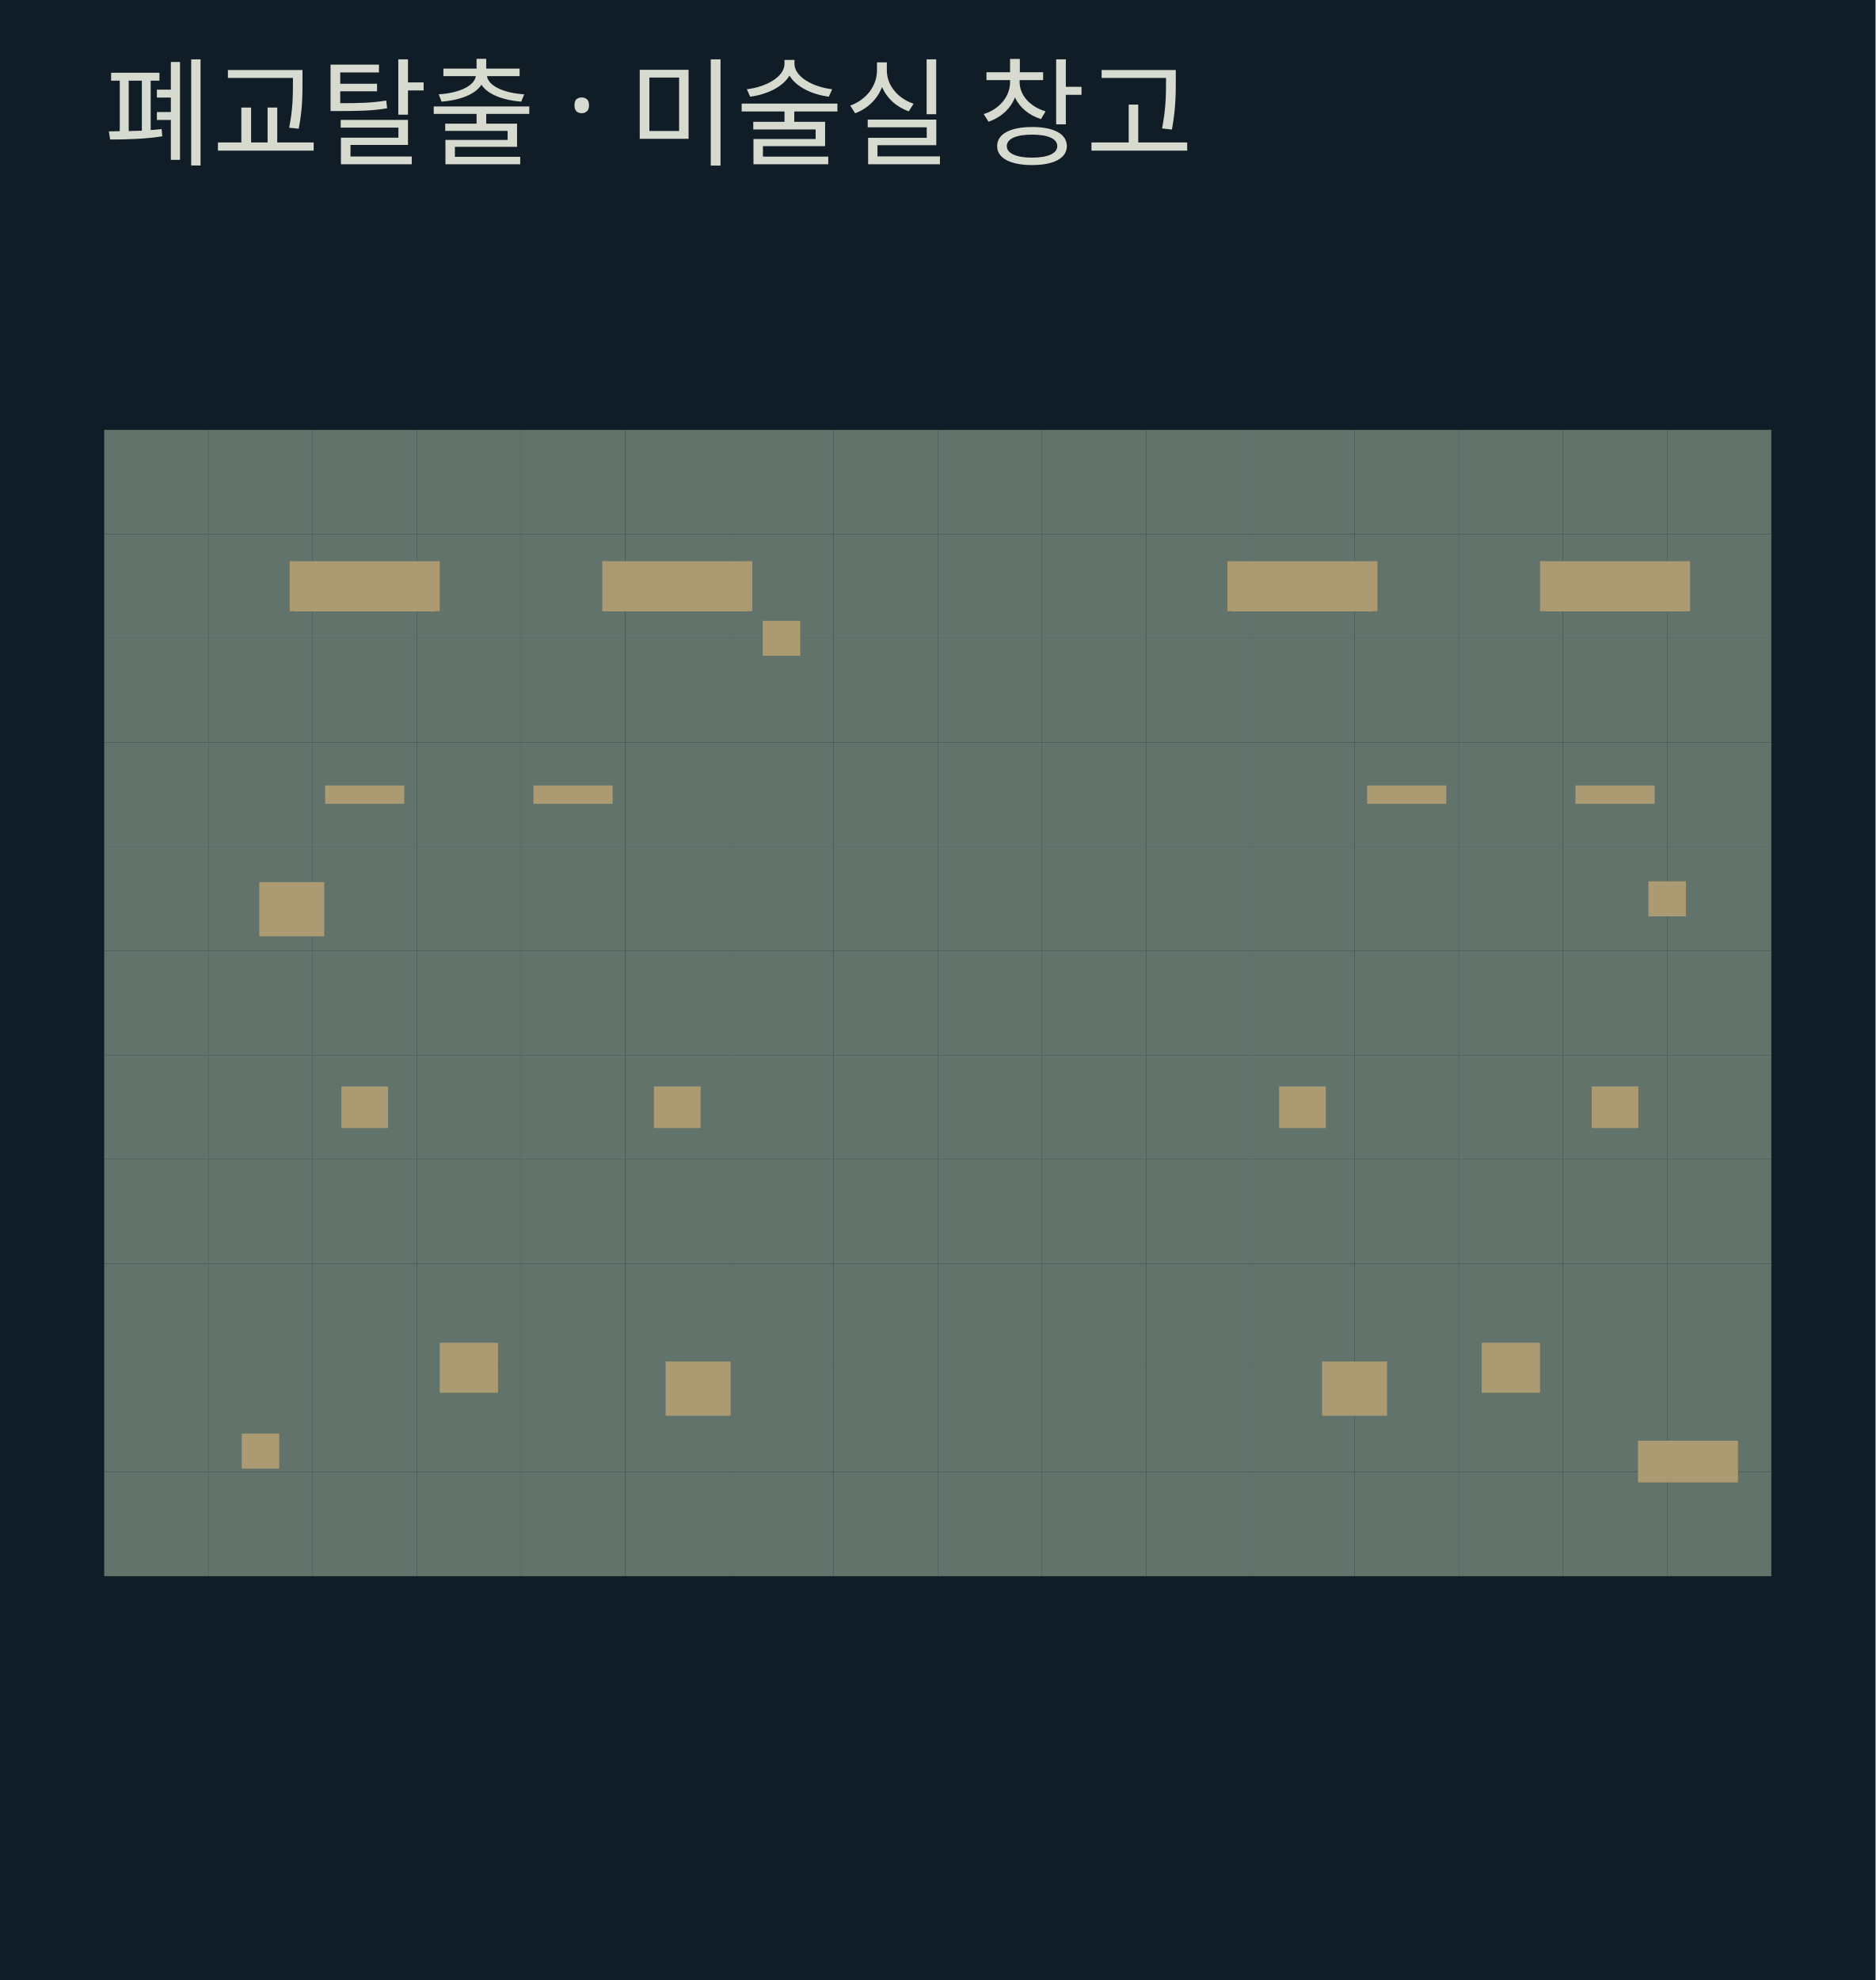
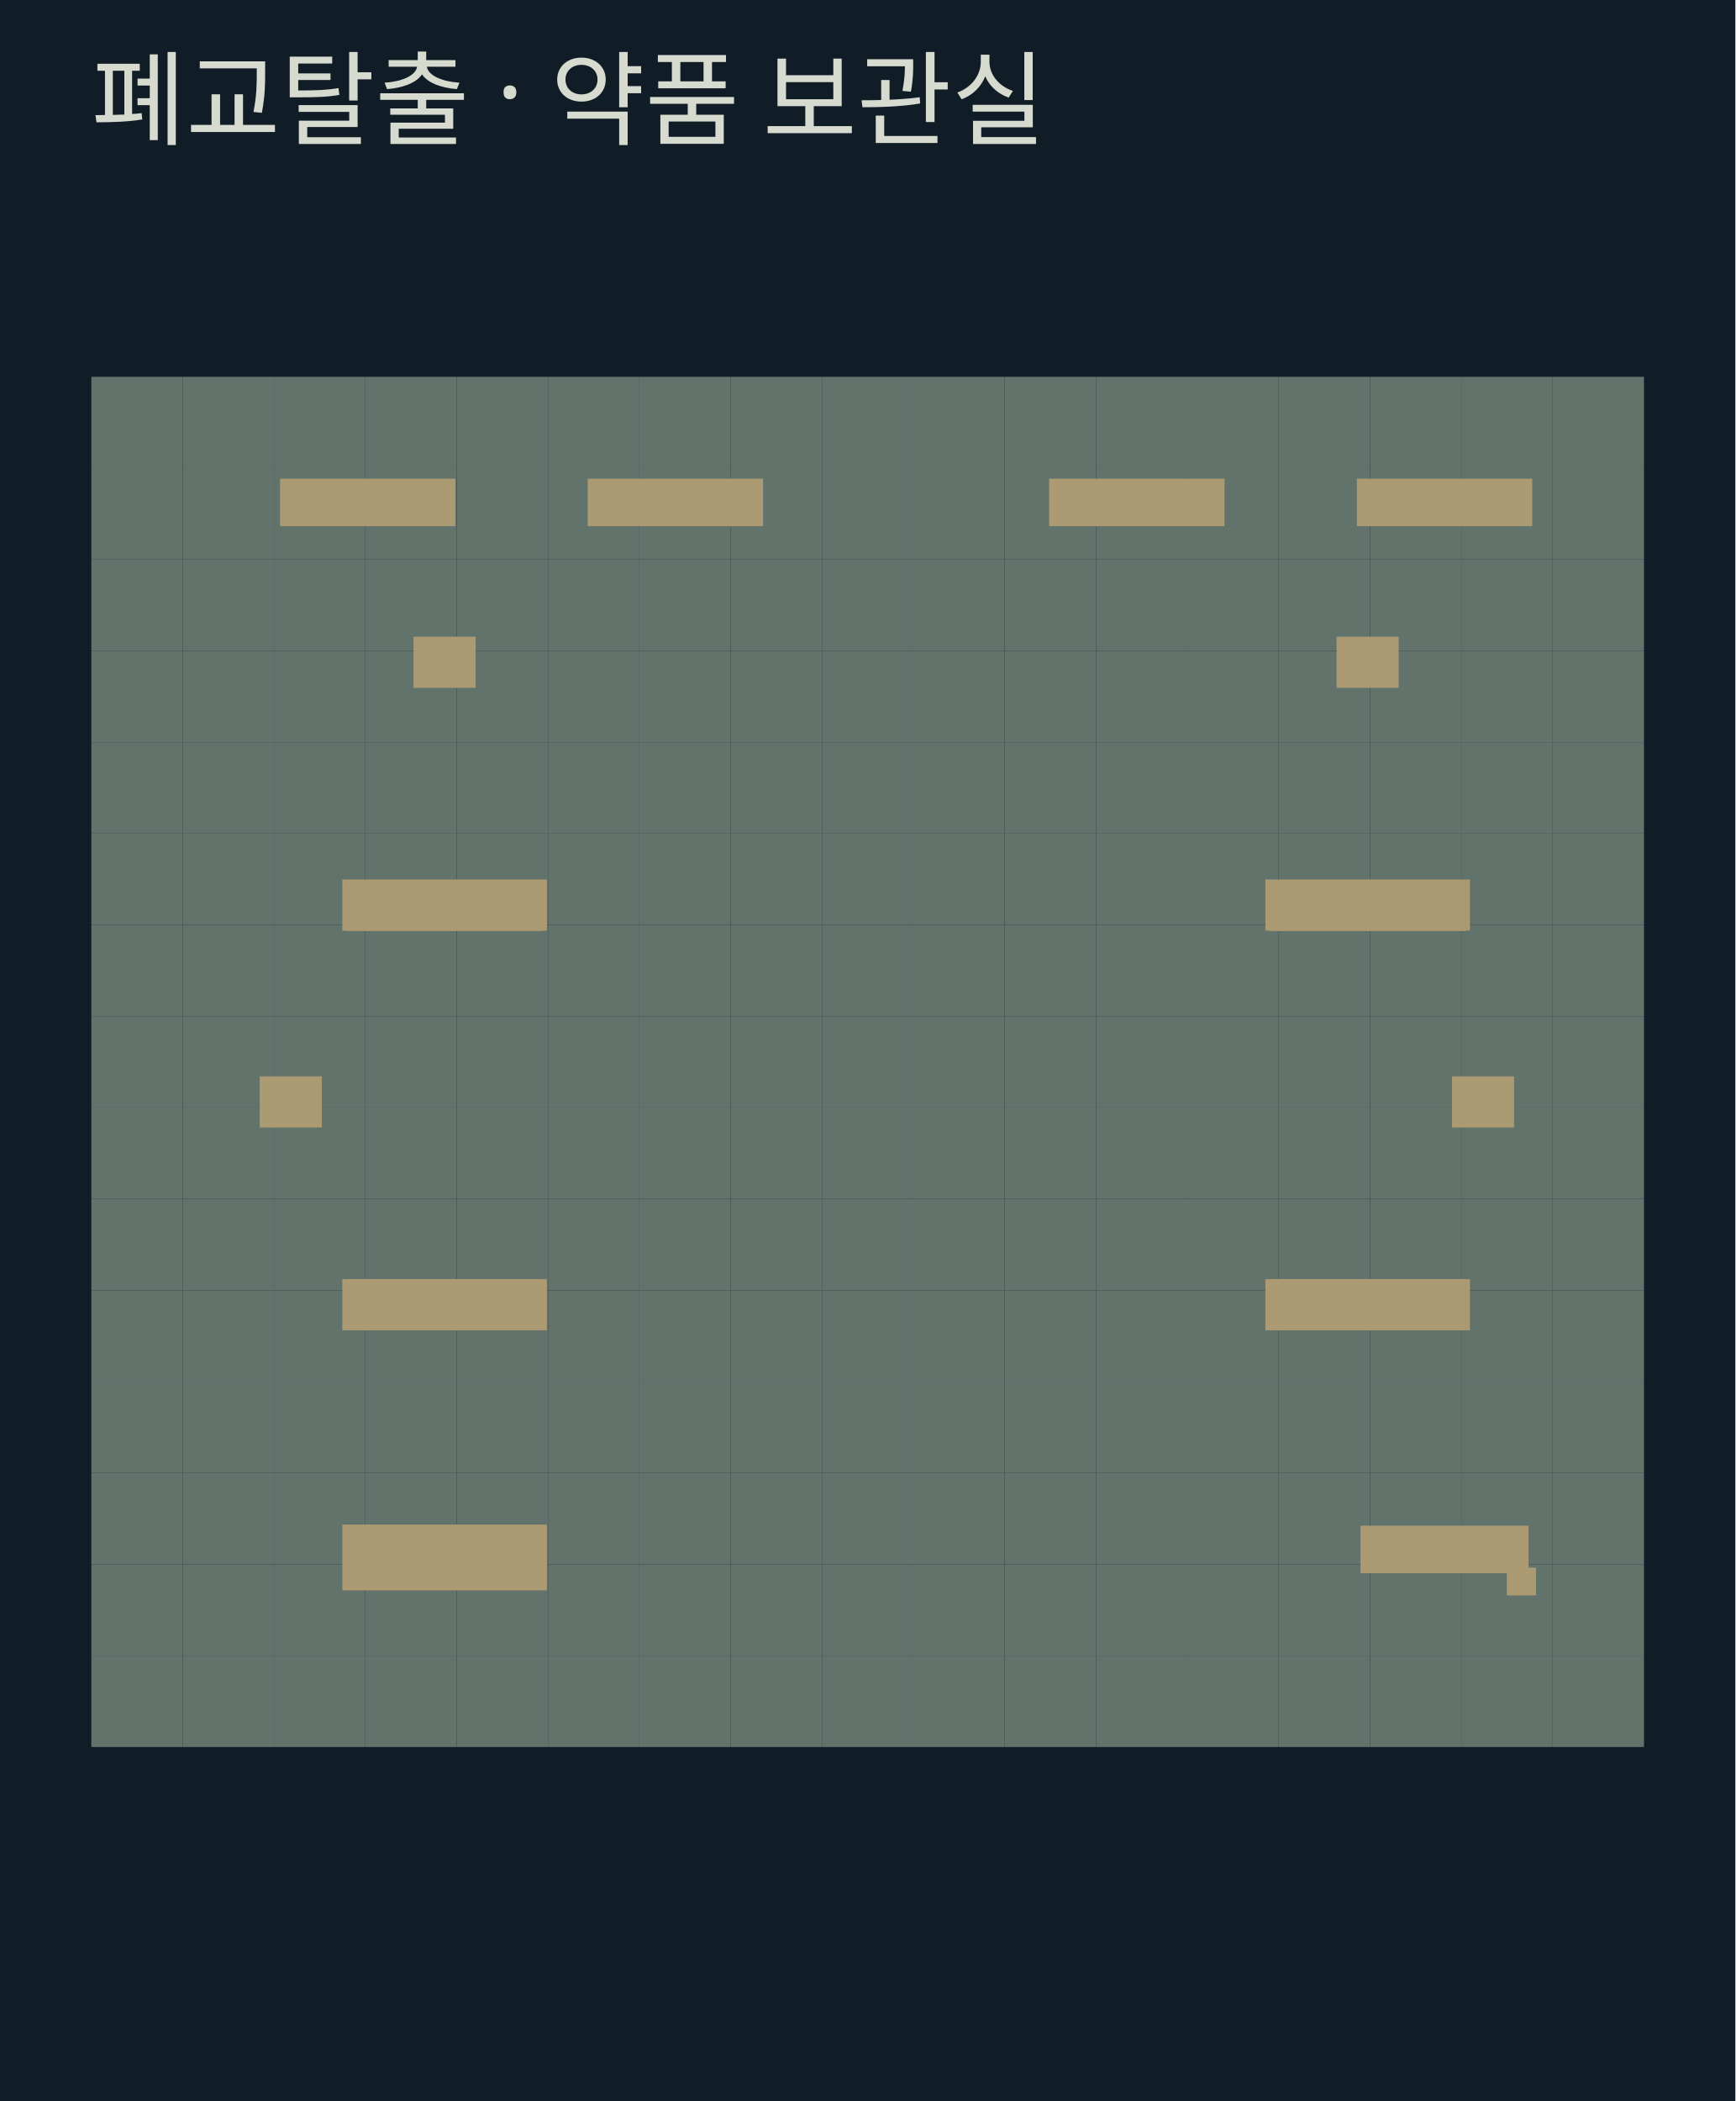
- <svg xmlns="http://www.w3.org/2000/svg" viewBox="0 0 288 304">
-   <rect width="288" height="304" fill="#101d26" />
+ <svg xmlns="http://www.w3.org/2000/svg" viewBox="0 0 304 368">
+   <rect width="304" height="368" fill="#101d26" />
  <style>text{font:10px sans-serif;fill:#d6dacf}</style>
-   <text x="16" y="24" style="font-size:18px">폐교탈출 · 미술실 창고</text>
+   <text x="16" y="24" style="font-size:18px">폐교탈출 · 약품 보관실</text>
+   <rect x="16" y="290" width="16" height="16" fill="#62736c" />
+   <rect x="16" y="274" width="16" height="16" fill="#62736c" />
+   <rect x="16" y="258" width="16" height="16" fill="#62736c" />
+   <rect x="16" y="242" width="16" height="16" fill="#62736c" />
  <rect x="16" y="226" width="16" height="16" fill="#62736c" />
  <rect x="16" y="210" width="16" height="16" fill="#62736c" />
  <rect x="16" y="194" width="16" height="16" fill="#62736c" />
  <rect x="16" y="178" width="16" height="16" fill="#62736c" />
  <rect x="16" y="162" width="16" height="16" fill="#62736c" />
  <rect x="16" y="146" width="16" height="16" fill="#62736c" />
  <rect x="16" y="130" width="16" height="16" fill="#62736c" />
  <rect x="16" y="114" width="16" height="16" fill="#62736c" />
  <rect x="16" y="98" width="16" height="16" fill="#62736c" />
  <rect x="16" y="82" width="16" height="16" fill="#62736c" />
  <rect x="16" y="66" width="16" height="16" fill="#62736c" />
+   <rect x="32" y="290" width="16" height="16" fill="#62736c" />
+   <rect x="32" y="274" width="16" height="16" fill="#62736c" />
+   <rect x="32" y="258" width="16" height="16" fill="#62736c" />
+   <rect x="32" y="242" width="16" height="16" fill="#62736c" />
  <rect x="32" y="226" width="16" height="16" fill="#62736c" />
  <rect x="32" y="210" width="16" height="16" fill="#62736c" />
  <rect x="32" y="194" width="16" height="16" fill="#62736c" />
  <rect x="32" y="178" width="16" height="16" fill="#62736c" />
  <rect x="32" y="162" width="16" height="16" fill="#62736c" />
  <rect x="32" y="146" width="16" height="16" fill="#62736c" />
  <rect x="32" y="130" width="16" height="16" fill="#62736c" />
  <rect x="32" y="114" width="16" height="16" fill="#62736c" />
  <rect x="32" y="98" width="16" height="16" fill="#62736c" />
  <rect x="32" y="82" width="16" height="16" fill="#62736c" />
  <rect x="32" y="66" width="16" height="16" fill="#62736c" />
+   <rect x="48" y="290" width="16" height="16" fill="#62736c" />
+   <rect x="48" y="274" width="16" height="16" fill="#62736c" />
+   <rect x="48" y="258" width="16" height="16" fill="#62736c" />
+   <rect x="48" y="242" width="16" height="16" fill="#62736c" />
  <rect x="48" y="226" width="16" height="16" fill="#62736c" />
  <rect x="48" y="210" width="16" height="16" fill="#62736c" />
  <rect x="48" y="194" width="16" height="16" fill="#62736c" />
  <rect x="48" y="178" width="16" height="16" fill="#62736c" />
  <rect x="48" y="162" width="16" height="16" fill="#62736c" />
  <rect x="48" y="146" width="16" height="16" fill="#62736c" />
  <rect x="48" y="130" width="16" height="16" fill="#62736c" />
  <rect x="48" y="114" width="16" height="16" fill="#62736c" />
  <rect x="48" y="98" width="16" height="16" fill="#62736c" />
  <rect x="48" y="82" width="16" height="16" fill="#62736c" />
  <rect x="48" y="66" width="16" height="16" fill="#62736c" />
+   <rect x="64" y="290" width="16" height="16" fill="#62736c" />
+   <rect x="64" y="274" width="16" height="16" fill="#62736c" />
+   <rect x="64" y="258" width="16" height="16" fill="#62736c" />
+   <rect x="64" y="242" width="16" height="16" fill="#62736c" />
  <rect x="64" y="226" width="16" height="16" fill="#62736c" />
  <rect x="64" y="210" width="16" height="16" fill="#62736c" />
  <rect x="64" y="194" width="16" height="16" fill="#62736c" />
  <rect x="64" y="178" width="16" height="16" fill="#62736c" />
  <rect x="64" y="162" width="16" height="16" fill="#62736c" />
  <rect x="64" y="146" width="16" height="16" fill="#62736c" />
  <rect x="64" y="130" width="16" height="16" fill="#62736c" />
  <rect x="64" y="114" width="16" height="16" fill="#62736c" />
  <rect x="64" y="98" width="16" height="16" fill="#62736c" />
  <rect x="64" y="82" width="16" height="16" fill="#62736c" />
  <rect x="64" y="66" width="16" height="16" fill="#62736c" />
+   <rect x="80" y="290" width="16" height="16" fill="#62736c" />
+   <rect x="80" y="274" width="16" height="16" fill="#62736c" />
+   <rect x="80" y="258" width="16" height="16" fill="#62736c" />
+   <rect x="80" y="242" width="16" height="16" fill="#62736c" />
  <rect x="80" y="226" width="16" height="16" fill="#62736c" />
  <rect x="80" y="210" width="16" height="16" fill="#62736c" />
  <rect x="80" y="194" width="16" height="16" fill="#62736c" />
  <rect x="80" y="178" width="16" height="16" fill="#62736c" />
  <rect x="80" y="162" width="16" height="16" fill="#62736c" />
  <rect x="80" y="146" width="16" height="16" fill="#62736c" />
  <rect x="80" y="130" width="16" height="16" fill="#62736c" />
  <rect x="80" y="114" width="16" height="16" fill="#62736c" />
  <rect x="80" y="98" width="16" height="16" fill="#62736c" />
  <rect x="80" y="82" width="16" height="16" fill="#62736c" />
  <rect x="80" y="66" width="16" height="16" fill="#62736c" />
+   <rect x="96" y="290" width="16" height="16" fill="#62736c" />
+   <rect x="96" y="274" width="16" height="16" fill="#62736c" />
+   <rect x="96" y="258" width="16" height="16" fill="#62736c" />
+   <rect x="96" y="242" width="16" height="16" fill="#62736c" />
  <rect x="96" y="226" width="16" height="16" fill="#62736c" />
  <rect x="96" y="210" width="16" height="16" fill="#62736c" />
  <rect x="96" y="194" width="16" height="16" fill="#62736c" />
  <rect x="96" y="178" width="16" height="16" fill="#62736c" />
  <rect x="96" y="162" width="16" height="16" fill="#62736c" />
  <rect x="96" y="146" width="16" height="16" fill="#62736c" />
  <rect x="96" y="130" width="16" height="16" fill="#62736c" />
  <rect x="96" y="114" width="16" height="16" fill="#62736c" />
  <rect x="96" y="98" width="16" height="16" fill="#62736c" />
  <rect x="96" y="82" width="16" height="16" fill="#62736c" />
  <rect x="96" y="66" width="16" height="16" fill="#62736c" />
+   <rect x="112" y="290" width="16" height="16" fill="#62736c" />
+   <rect x="112" y="274" width="16" height="16" fill="#62736c" />
+   <rect x="112" y="258" width="16" height="16" fill="#62736c" />
+   <rect x="112" y="242" width="16" height="16" fill="#62736c" />
  <rect x="112" y="226" width="16" height="16" fill="#62736c" />
  <rect x="112" y="210" width="16" height="16" fill="#62736c" />
  <rect x="112" y="194" width="16" height="16" fill="#62736c" />
  <rect x="112" y="178" width="16" height="16" fill="#62736c" />
  <rect x="112" y="162" width="16" height="16" fill="#62736c" />
  <rect x="112" y="146" width="16" height="16" fill="#62736c" />
  <rect x="112" y="130" width="16" height="16" fill="#62736c" />
  <rect x="112" y="114" width="16" height="16" fill="#62736c" />
  <rect x="112" y="98" width="16" height="16" fill="#62736c" />
  <rect x="112" y="82" width="16" height="16" fill="#62736c" />
  <rect x="112" y="66" width="16" height="16" fill="#62736c" />
+   <rect x="128" y="290" width="16" height="16" fill="#62736c" />
+   <rect x="128" y="274" width="16" height="16" fill="#62736c" />
+   <rect x="128" y="258" width="16" height="16" fill="#62736c" />
+   <rect x="128" y="242" width="16" height="16" fill="#62736c" />
  <rect x="128" y="226" width="16" height="16" fill="#62736c" />
  <rect x="128" y="210" width="16" height="16" fill="#62736c" />
  <rect x="128" y="194" width="16" height="16" fill="#62736c" />
  <rect x="128" y="178" width="16" height="16" fill="#62736c" />
  <rect x="128" y="162" width="16" height="16" fill="#62736c" />
  <rect x="128" y="146" width="16" height="16" fill="#62736c" />
  <rect x="128" y="130" width="16" height="16" fill="#62736c" />
  <rect x="128" y="114" width="16" height="16" fill="#62736c" />
  <rect x="128" y="98" width="16" height="16" fill="#62736c" />
  <rect x="128" y="82" width="16" height="16" fill="#62736c" />
  <rect x="128" y="66" width="16" height="16" fill="#62736c" />
+   <rect x="144" y="290" width="16" height="16" fill="#62736c" />
+   <rect x="144" y="274" width="16" height="16" fill="#62736c" />
+   <rect x="144" y="258" width="16" height="16" fill="#62736c" />
+   <rect x="144" y="242" width="16" height="16" fill="#62736c" />
  <rect x="144" y="226" width="16" height="16" fill="#62736c" />
  <rect x="144" y="210" width="16" height="16" fill="#62736c" />
  <rect x="144" y="194" width="16" height="16" fill="#62736c" />
  <rect x="144" y="178" width="16" height="16" fill="#62736c" />
  <rect x="144" y="162" width="16" height="16" fill="#62736c" />
  <rect x="144" y="146" width="16" height="16" fill="#62736c" />
  <rect x="144" y="130" width="16" height="16" fill="#62736c" />
  <rect x="144" y="114" width="16" height="16" fill="#62736c" />
  <rect x="144" y="98" width="16" height="16" fill="#62736c" />
  <rect x="144" y="82" width="16" height="16" fill="#62736c" />
  <rect x="144" y="66" width="16" height="16" fill="#62736c" />
+   <rect x="160" y="290" width="16" height="16" fill="#62736c" />
+   <rect x="160" y="274" width="16" height="16" fill="#62736c" />
+   <rect x="160" y="258" width="16" height="16" fill="#62736c" />
+   <rect x="160" y="242" width="16" height="16" fill="#62736c" />
  <rect x="160" y="226" width="16" height="16" fill="#62736c" />
  <rect x="160" y="210" width="16" height="16" fill="#62736c" />
  <rect x="160" y="194" width="16" height="16" fill="#62736c" />
  <rect x="160" y="178" width="16" height="16" fill="#62736c" />
  <rect x="160" y="162" width="16" height="16" fill="#62736c" />
  <rect x="160" y="146" width="16" height="16" fill="#62736c" />
  <rect x="160" y="130" width="16" height="16" fill="#62736c" />
  <rect x="160" y="114" width="16" height="16" fill="#62736c" />
  <rect x="160" y="98" width="16" height="16" fill="#62736c" />
  <rect x="160" y="82" width="16" height="16" fill="#62736c" />
  <rect x="160" y="66" width="16" height="16" fill="#62736c" />
+   <rect x="176" y="290" width="16" height="16" fill="#62736c" />
+   <rect x="176" y="274" width="16" height="16" fill="#62736c" />
+   <rect x="176" y="258" width="16" height="16" fill="#62736c" />
+   <rect x="176" y="242" width="16" height="16" fill="#62736c" />
  <rect x="176" y="226" width="16" height="16" fill="#62736c" />
  <rect x="176" y="210" width="16" height="16" fill="#62736c" />
  <rect x="176" y="194" width="16" height="16" fill="#62736c" />
  <rect x="176" y="178" width="16" height="16" fill="#62736c" />
  <rect x="176" y="162" width="16" height="16" fill="#62736c" />
  <rect x="176" y="146" width="16" height="16" fill="#62736c" />
  <rect x="176" y="130" width="16" height="16" fill="#62736c" />
  <rect x="176" y="114" width="16" height="16" fill="#62736c" />
  <rect x="176" y="98" width="16" height="16" fill="#62736c" />
  <rect x="176" y="82" width="16" height="16" fill="#62736c" />
  <rect x="176" y="66" width="16" height="16" fill="#62736c" />
+   <rect x="192" y="290" width="16" height="16" fill="#62736c" />
+   <rect x="192" y="274" width="16" height="16" fill="#62736c" />
+   <rect x="192" y="258" width="16" height="16" fill="#62736c" />
+   <rect x="192" y="242" width="16" height="16" fill="#62736c" />
  <rect x="192" y="226" width="16" height="16" fill="#62736c" />
  <rect x="192" y="210" width="16" height="16" fill="#62736c" />
  <rect x="192" y="194" width="16" height="16" fill="#62736c" />
  <rect x="192" y="178" width="16" height="16" fill="#62736c" />
  <rect x="192" y="162" width="16" height="16" fill="#62736c" />
  <rect x="192" y="146" width="16" height="16" fill="#62736c" />
  <rect x="192" y="130" width="16" height="16" fill="#62736c" />
  <rect x="192" y="114" width="16" height="16" fill="#62736c" />
  <rect x="192" y="98" width="16" height="16" fill="#62736c" />
  <rect x="192" y="82" width="16" height="16" fill="#62736c" />
  <rect x="192" y="66" width="16" height="16" fill="#62736c" />
+   <rect x="208" y="290" width="16" height="16" fill="#62736c" />
+   <rect x="208" y="274" width="16" height="16" fill="#62736c" />
+   <rect x="208" y="258" width="16" height="16" fill="#62736c" />
+   <rect x="208" y="242" width="16" height="16" fill="#62736c" />
  <rect x="208" y="226" width="16" height="16" fill="#62736c" />
  <rect x="208" y="210" width="16" height="16" fill="#62736c" />
  <rect x="208" y="194" width="16" height="16" fill="#62736c" />
  <rect x="208" y="178" width="16" height="16" fill="#62736c" />
  <rect x="208" y="162" width="16" height="16" fill="#62736c" />
  <rect x="208" y="146" width="16" height="16" fill="#62736c" />
  <rect x="208" y="130" width="16" height="16" fill="#62736c" />
  <rect x="208" y="114" width="16" height="16" fill="#62736c" />
  <rect x="208" y="98" width="16" height="16" fill="#62736c" />
  <rect x="208" y="82" width="16" height="16" fill="#62736c" />
  <rect x="208" y="66" width="16" height="16" fill="#62736c" />
+   <rect x="224" y="290" width="16" height="16" fill="#62736c" />
+   <rect x="224" y="274" width="16" height="16" fill="#62736c" />
+   <rect x="224" y="258" width="16" height="16" fill="#62736c" />
+   <rect x="224" y="242" width="16" height="16" fill="#62736c" />
  <rect x="224" y="226" width="16" height="16" fill="#62736c" />
  <rect x="224" y="210" width="16" height="16" fill="#62736c" />
  <rect x="224" y="194" width="16" height="16" fill="#62736c" />
  <rect x="224" y="178" width="16" height="16" fill="#62736c" />
  <rect x="224" y="162" width="16" height="16" fill="#62736c" />
  <rect x="224" y="146" width="16" height="16" fill="#62736c" />
  <rect x="224" y="130" width="16" height="16" fill="#62736c" />
  <rect x="224" y="114" width="16" height="16" fill="#62736c" />
  <rect x="224" y="98" width="16" height="16" fill="#62736c" />
  <rect x="224" y="82" width="16" height="16" fill="#62736c" />
  <rect x="224" y="66" width="16" height="16" fill="#62736c" />
+   <rect x="240" y="290" width="16" height="16" fill="#62736c" />
+   <rect x="240" y="274" width="16" height="16" fill="#62736c" />
+   <rect x="240" y="258" width="16" height="16" fill="#62736c" />
+   <rect x="240" y="242" width="16" height="16" fill="#62736c" />
  <rect x="240" y="226" width="16" height="16" fill="#62736c" />
  <rect x="240" y="210" width="16" height="16" fill="#62736c" />
  <rect x="240" y="194" width="16" height="16" fill="#62736c" />
  <rect x="240" y="178" width="16" height="16" fill="#62736c" />
  <rect x="240" y="162" width="16" height="16" fill="#62736c" />
  <rect x="240" y="146" width="16" height="16" fill="#62736c" />
  <rect x="240" y="130" width="16" height="16" fill="#62736c" />
  <rect x="240" y="114" width="16" height="16" fill="#62736c" />
  <rect x="240" y="98" width="16" height="16" fill="#62736c" />
  <rect x="240" y="82" width="16" height="16" fill="#62736c" />
  <rect x="240" y="66" width="16" height="16" fill="#62736c" />
+   <rect x="256" y="290" width="16" height="16" fill="#62736c" />
+   <rect x="256" y="274" width="16" height="16" fill="#62736c" />
+   <rect x="256" y="258" width="16" height="16" fill="#62736c" />
+   <rect x="256" y="242" width="16" height="16" fill="#62736c" />
  <rect x="256" y="226" width="16" height="16" fill="#62736c" />
  <rect x="256" y="210" width="16" height="16" fill="#62736c" />
  <rect x="256" y="194" width="16" height="16" fill="#62736c" />
  <rect x="256" y="178" width="16" height="16" fill="#62736c" />
  <rect x="256" y="162" width="16" height="16" fill="#62736c" />
  <rect x="256" y="146" width="16" height="16" fill="#62736c" />
  <rect x="256" y="130" width="16" height="16" fill="#62736c" />
  <rect x="256" y="114" width="16" height="16" fill="#62736c" />
  <rect x="256" y="98" width="16" height="16" fill="#62736c" />
  <rect x="256" y="82" width="16" height="16" fill="#62736c" />
  <rect x="256" y="66" width="16" height="16" fill="#62736c" />
-   <rect x="45.248" y="86.16" width="21.504" height="0.64" fill="#ac9a72" />
-   <rect x="44.48" y="86.16" width="0.768" height="7.68" fill="#ac9a72" />
-   <rect x="66.752" y="86.16" width="0.768" height="7.68" fill="#ac9a72" />
-   <rect x="45.248" y="86.544" width="21.504" height="7.296" fill="#ac9a72" />
-   <rect x="45.248" y="86.544" width="21.504" height="7.296" fill="#ac9a72" />
-   <rect x="45.248" y="86.544" width="21.504" height="7.296" fill="#ac9a72" />
-   <rect x="45.248" y="86.544" width="21.504" height="7.296" fill="#ac9a72" />
-   <rect x="93.248" y="86.16" width="21.504" height="0.64" fill="#ac9a72" />
-   <rect x="92.48" y="86.16" width="0.768" height="7.68" fill="#ac9a72" />
-   <rect x="114.752" y="86.16" width="0.768" height="7.68" fill="#ac9a72" />
-   <rect x="93.248" y="86.544" width="21.504" height="7.296" fill="#ac9a72" />
-   <rect x="93.248" y="86.544" width="21.504" height="7.296" fill="#ac9a72" />
-   <rect x="93.248" y="86.544" width="21.504" height="7.296" fill="#ac9a72" />
-   <rect x="93.248" y="86.544" width="21.504" height="7.296" fill="#ac9a72" />
-   <rect x="189.248" y="86.16" width="21.504" height="0.64" fill="#ac9a72" />
-   <rect x="188.48" y="86.16" width="0.768" height="7.68" fill="#ac9a72" />
-   <rect x="210.752" y="86.16" width="0.768" height="7.68" fill="#ac9a72" />
-   <rect x="189.248" y="86.544" width="21.504" height="7.296" fill="#ac9a72" />
-   <rect x="189.248" y="86.544" width="21.504" height="7.296" fill="#ac9a72" />
-   <rect x="189.248" y="86.544" width="21.504" height="7.296" fill="#ac9a72" />
-   <rect x="189.248" y="86.544" width="21.504" height="7.296" fill="#ac9a72" />
-   <rect x="237.248" y="86.16" width="21.504" height="0.64" fill="#ac9a72" />
-   <rect x="236.48" y="86.16" width="0.768" height="7.68" fill="#ac9a72" />
-   <rect x="258.752" y="86.16" width="0.768" height="7.68" fill="#ac9a72" />
-   <rect x="237.248" y="86.544" width="21.504" height="7.296" fill="#ac9a72" />
-   <rect x="237.248" y="86.544" width="21.504" height="7.296" fill="#ac9a72" />
-   <rect x="237.248" y="86.544" width="21.504" height="7.296" fill="#ac9a72" />
-   <rect x="237.248" y="86.544" width="21.504" height="7.296" fill="#ac9a72" />
-   <rect x="52.416" y="166.8" width="7.168" height="6.4" fill="#ac9a72" />
-   <rect x="100.416" y="166.8" width="7.168" height="6.4" fill="#ac9a72" />
-   <rect x="196.416" y="166.8" width="7.168" height="6.4" fill="#ac9a72" />
-   <rect x="244.416" y="166.8" width="7.168" height="6.4" fill="#ac9a72" />
-   <rect x="49.92" y="120.592" width="12.16" height="2.816" fill="#ac9a72" />
-   <rect x="81.92" y="120.592" width="12.16" height="2.816" fill="#ac9a72" />
-   <rect x="209.92" y="120.592" width="12.16" height="2.816" fill="#ac9a72" />
-   <rect x="241.92" y="120.592" width="12.16" height="2.816" fill="#ac9a72" />
-   <rect x="67.52" y="206.16" width="8.96" height="7.68" fill="#ac9a72" />
-   <rect x="227.52" y="206.16" width="8.96" height="7.68" fill="#ac9a72" />
-   <rect x="37.12" y="220.112" width="5.76" height="5.376" fill="#ac9a72" />
-   <rect x="253.12" y="135.312" width="5.76" height="5.376" fill="#ac9a72" />
-   <rect x="117.12" y="95.312" width="5.76" height="5.376" fill="#ac9a72" />
-   <rect x="39.808" y="135.44" width="9.984" height="8.32" fill="#ac9a72" />
-   <rect x="102.208" y="209.04" width="9.984" height="8.32" fill="#ac9a72" />
-   <rect x="203.008" y="209.04" width="9.984" height="8.32" fill="#ac9a72" />
-   <rect x="251.52" y="221.2" width="15.36" height="6.4" fill="#ac9a72" />
+   <rect x="272" y="290" width="16" height="16" fill="#62736c" />
+   <rect x="272" y="274" width="16" height="16" fill="#62736c" />
+   <rect x="272" y="258" width="16" height="16" fill="#62736c" />
+   <rect x="272" y="242" width="16" height="16" fill="#62736c" />
+   <rect x="272" y="226" width="16" height="16" fill="#62736c" />
+   <rect x="272" y="210" width="16" height="16" fill="#62736c" />
+   <rect x="272" y="194" width="16" height="16" fill="#62736c" />
+   <rect x="272" y="178" width="16" height="16" fill="#62736c" />
+   <rect x="272" y="162" width="16" height="16" fill="#62736c" />
+   <rect x="272" y="146" width="16" height="16" fill="#62736c" />
+   <rect x="272" y="130" width="16" height="16" fill="#62736c" />
+   <rect x="272" y="114" width="16" height="16" fill="#62736c" />
+   <rect x="272" y="98" width="16" height="16" fill="#62736c" />
+   <rect x="272" y="82" width="16" height="16" fill="#62736c" />
+   <rect x="272" y="66" width="16" height="16" fill="#62736c" />
+   <rect x="49.056" y="83.84" width="30.72" height="8.32" fill="#ac9a72" />
+   <rect x="102.96" y="83.84" width="30.72" height="8.32" fill="#ac9a72" />
+   <rect x="183.792" y="83.84" width="30.72" height="8.32" fill="#ac9a72" />
+   <rect x="237.696" y="83.84" width="30.72" height="8.32" fill="#ac9a72" />
+   <rect x="60.736" y="224.032" width="34.304" height="0.64" fill="#ac9a72" />
+   <rect x="59.968" y="224.048" width="0.768" height="8.96" fill="#ac9a72" />
+   <rect x="95.04" y="224.048" width="0.768" height="8.96" fill="#ac9a72" />
+   <rect x="60.736" y="224.416" width="34.304" height="8.576" fill="#ac9a72" />
+   <rect x="60.736" y="224.416" width="34.304" height="8.576" fill="#ac9a72" />
+   <rect x="60.736" y="224.416" width="34.304" height="8.576" fill="#ac9a72" />
+   <rect x="60.736" y="224.416" width="34.304" height="8.576" fill="#ac9a72" />
+   <rect x="60.736" y="154.048" width="34.304" height="0.64" fill="#ac9a72" />
+   <rect x="59.968" y="154.048" width="0.768" height="8.96" fill="#ac9a72" />
+   <rect x="95.04" y="154.048" width="0.768" height="8.96" fill="#ac9a72" />
+   <rect x="60.736" y="154.432" width="34.304" height="8.576" fill="#ac9a72" />
+   <rect x="60.736" y="154.432" width="34.304" height="8.576" fill="#ac9a72" />
+   <rect x="60.736" y="154.432" width="34.304" height="8.576" fill="#ac9a72" />
+   <rect x="60.736" y="154.432" width="34.304" height="8.576" fill="#ac9a72" />
+   <rect x="222.432" y="224.032" width="34.304" height="0.64" fill="#ac9a72" />
+   <rect x="221.664" y="224.048" width="0.768" height="8.96" fill="#ac9a72" />
+   <rect x="256.736" y="224.048" width="0.768" height="8.96" fill="#ac9a72" />
+   <rect x="222.432" y="224.416" width="34.304" height="8.576" fill="#ac9a72" />
+   <rect x="222.432" y="224.416" width="34.304" height="8.576" fill="#ac9a72" />
+   <rect x="222.432" y="224.416" width="34.304" height="8.576" fill="#ac9a72" />
+   <rect x="222.432" y="224.416" width="34.304" height="8.576" fill="#ac9a72" />
+   <rect x="222.432" y="154.048" width="34.304" height="0.64" fill="#ac9a72" />
+   <rect x="221.664" y="154.048" width="0.768" height="8.96" fill="#ac9a72" />
+   <rect x="256.736" y="154.048" width="0.768" height="8.96" fill="#ac9a72" />
+   <rect x="222.432" y="154.432" width="34.304" height="8.576" fill="#ac9a72" />
+   <rect x="222.432" y="154.432" width="34.304" height="8.576" fill="#ac9a72" />
+   <rect x="222.432" y="154.432" width="34.304" height="8.576" fill="#ac9a72" />
+   <rect x="222.432" y="154.432" width="34.304" height="8.576" fill="#ac9a72" />
+   <rect x="59.968" y="267.04" width="35.84" height="11.52" fill="#ac9a72" />
+   <rect x="238.336" y="267.232" width="29.44" height="8.32" fill="#ac9a72" />
+   <rect x="45.504" y="188.528" width="10.88" height="8.96" fill="#ac9a72" />
+   <rect x="254.352" y="188.528" width="10.88" height="8.96" fill="#ac9a72" />
+   <rect x="72.448" y="111.52" width="10.88" height="8.96" fill="#ac9a72" />
+   <rect x="234.144" y="111.52" width="10.88" height="8.96" fill="#ac9a72" />
+   <rect x="263.968" y="274.576" width="5.12" height="4.864" fill="#ac9a72" />
</svg>
